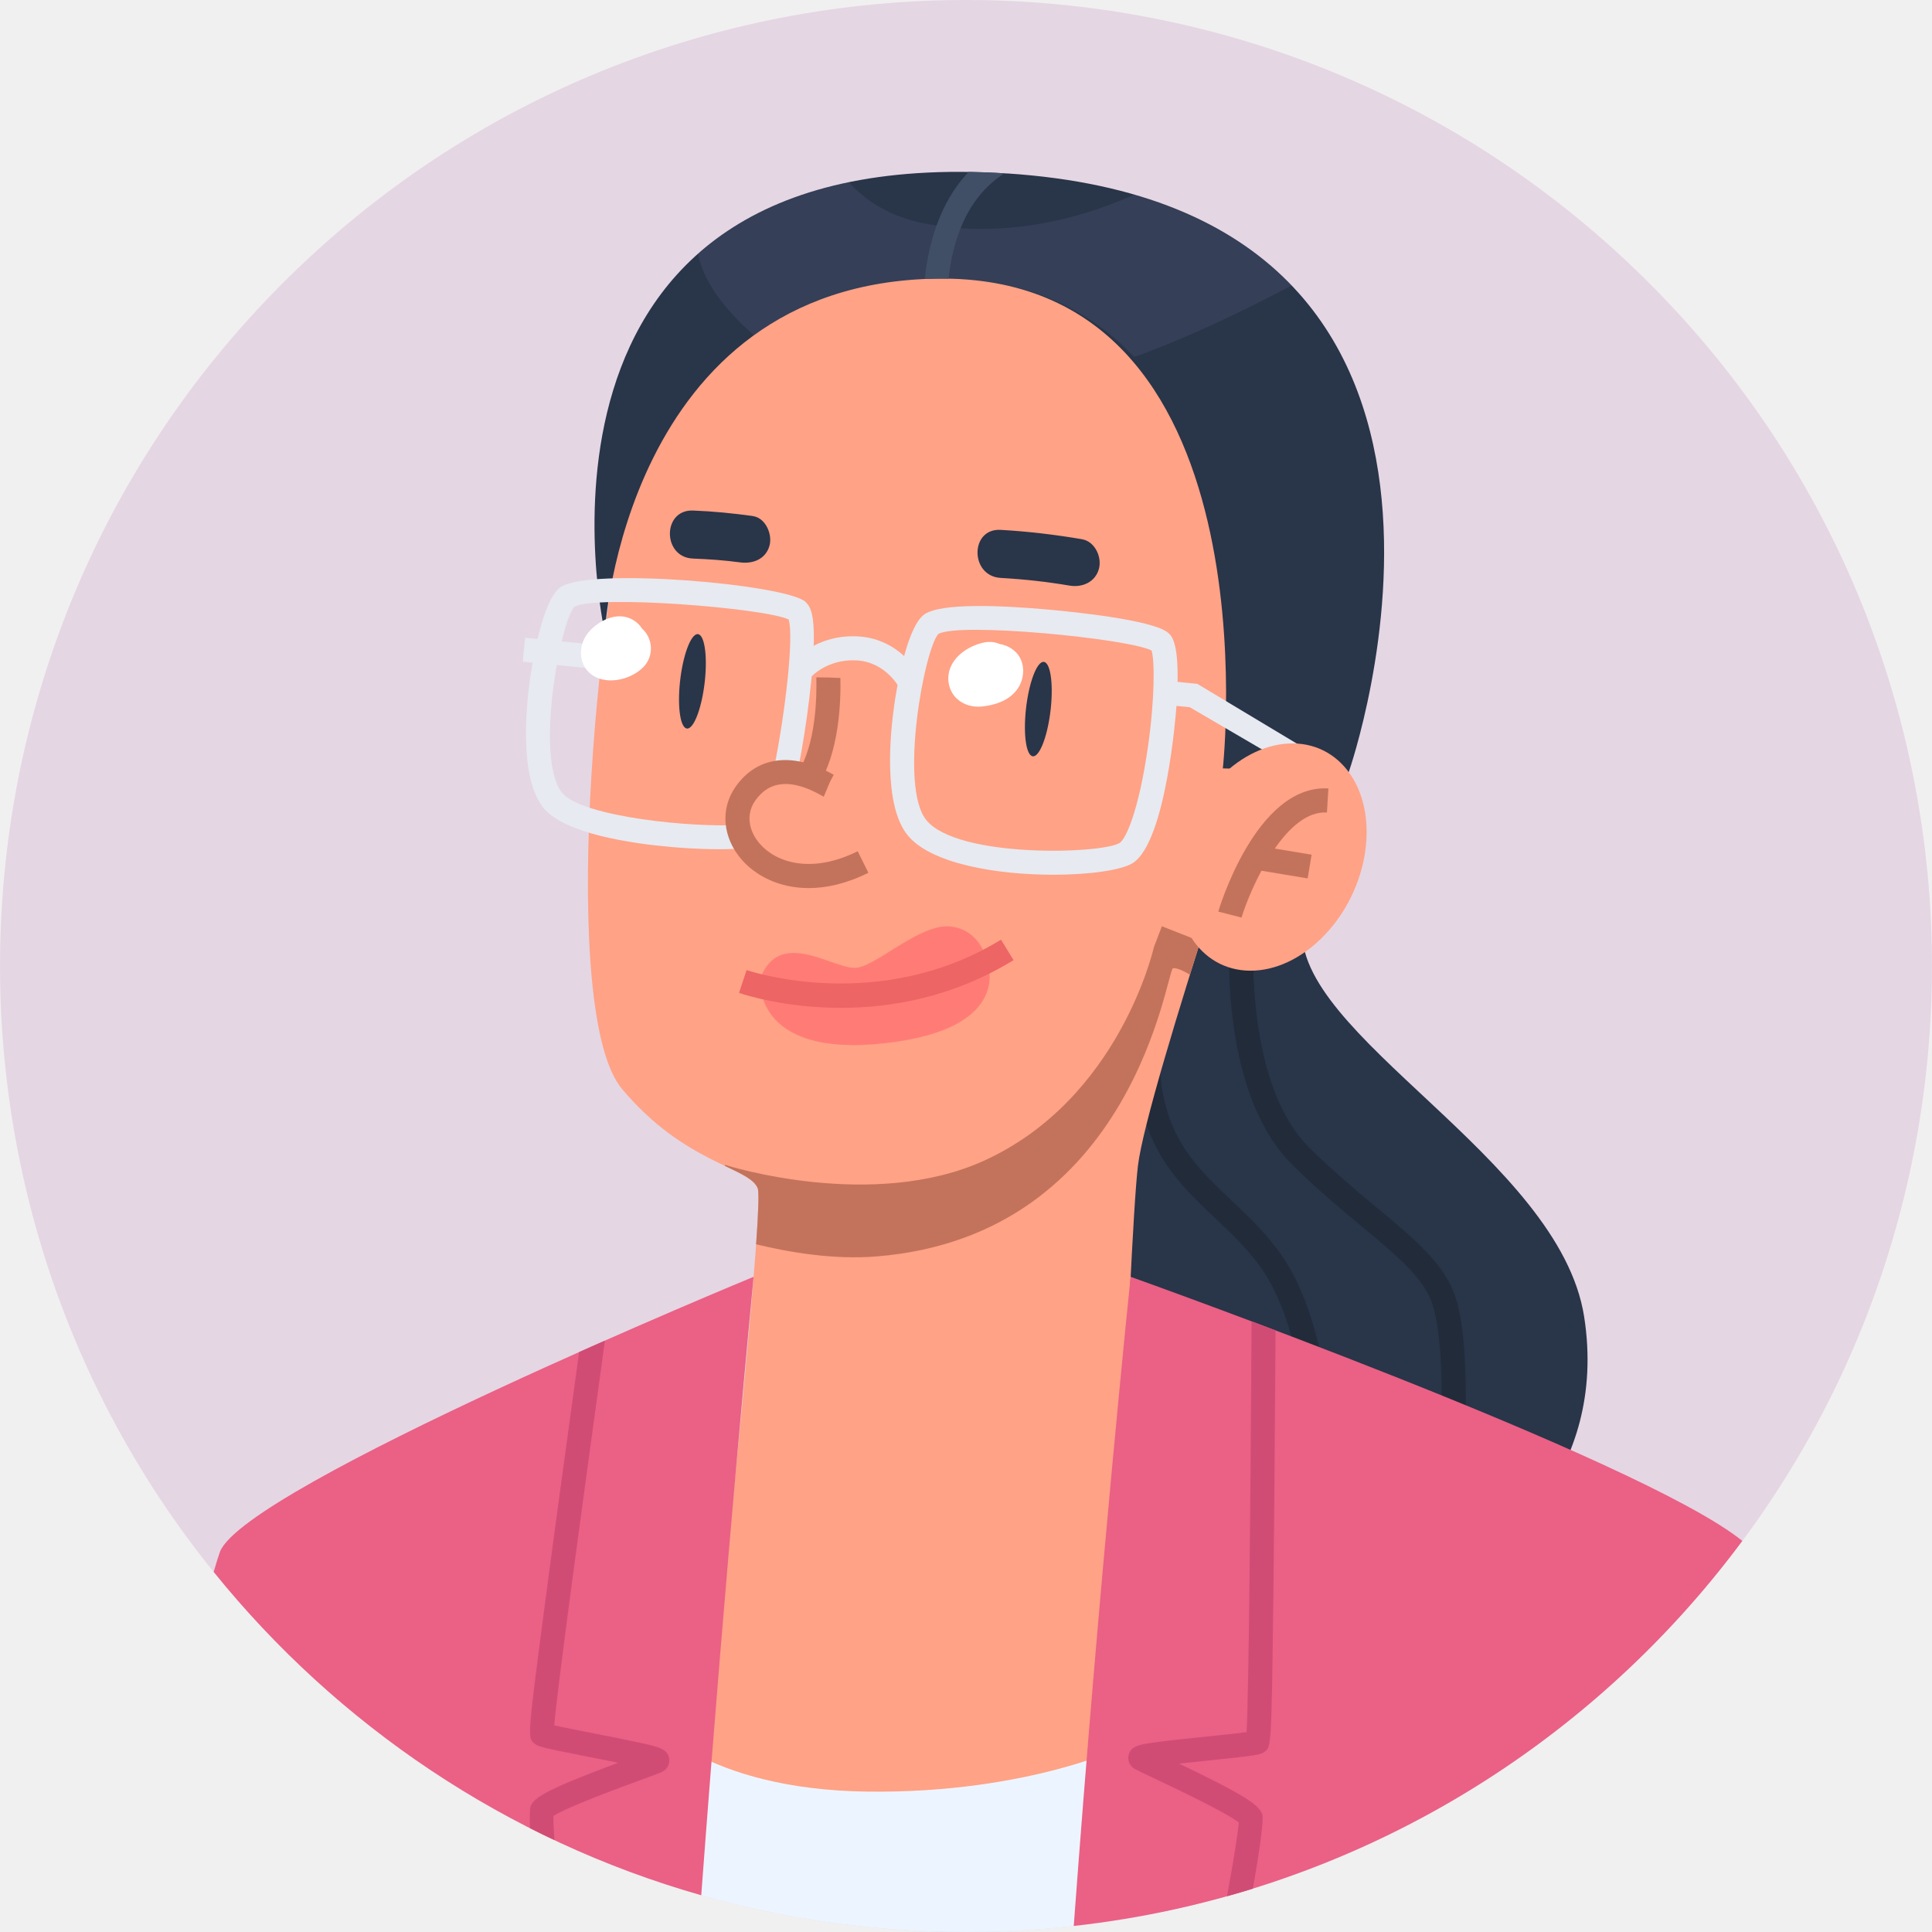
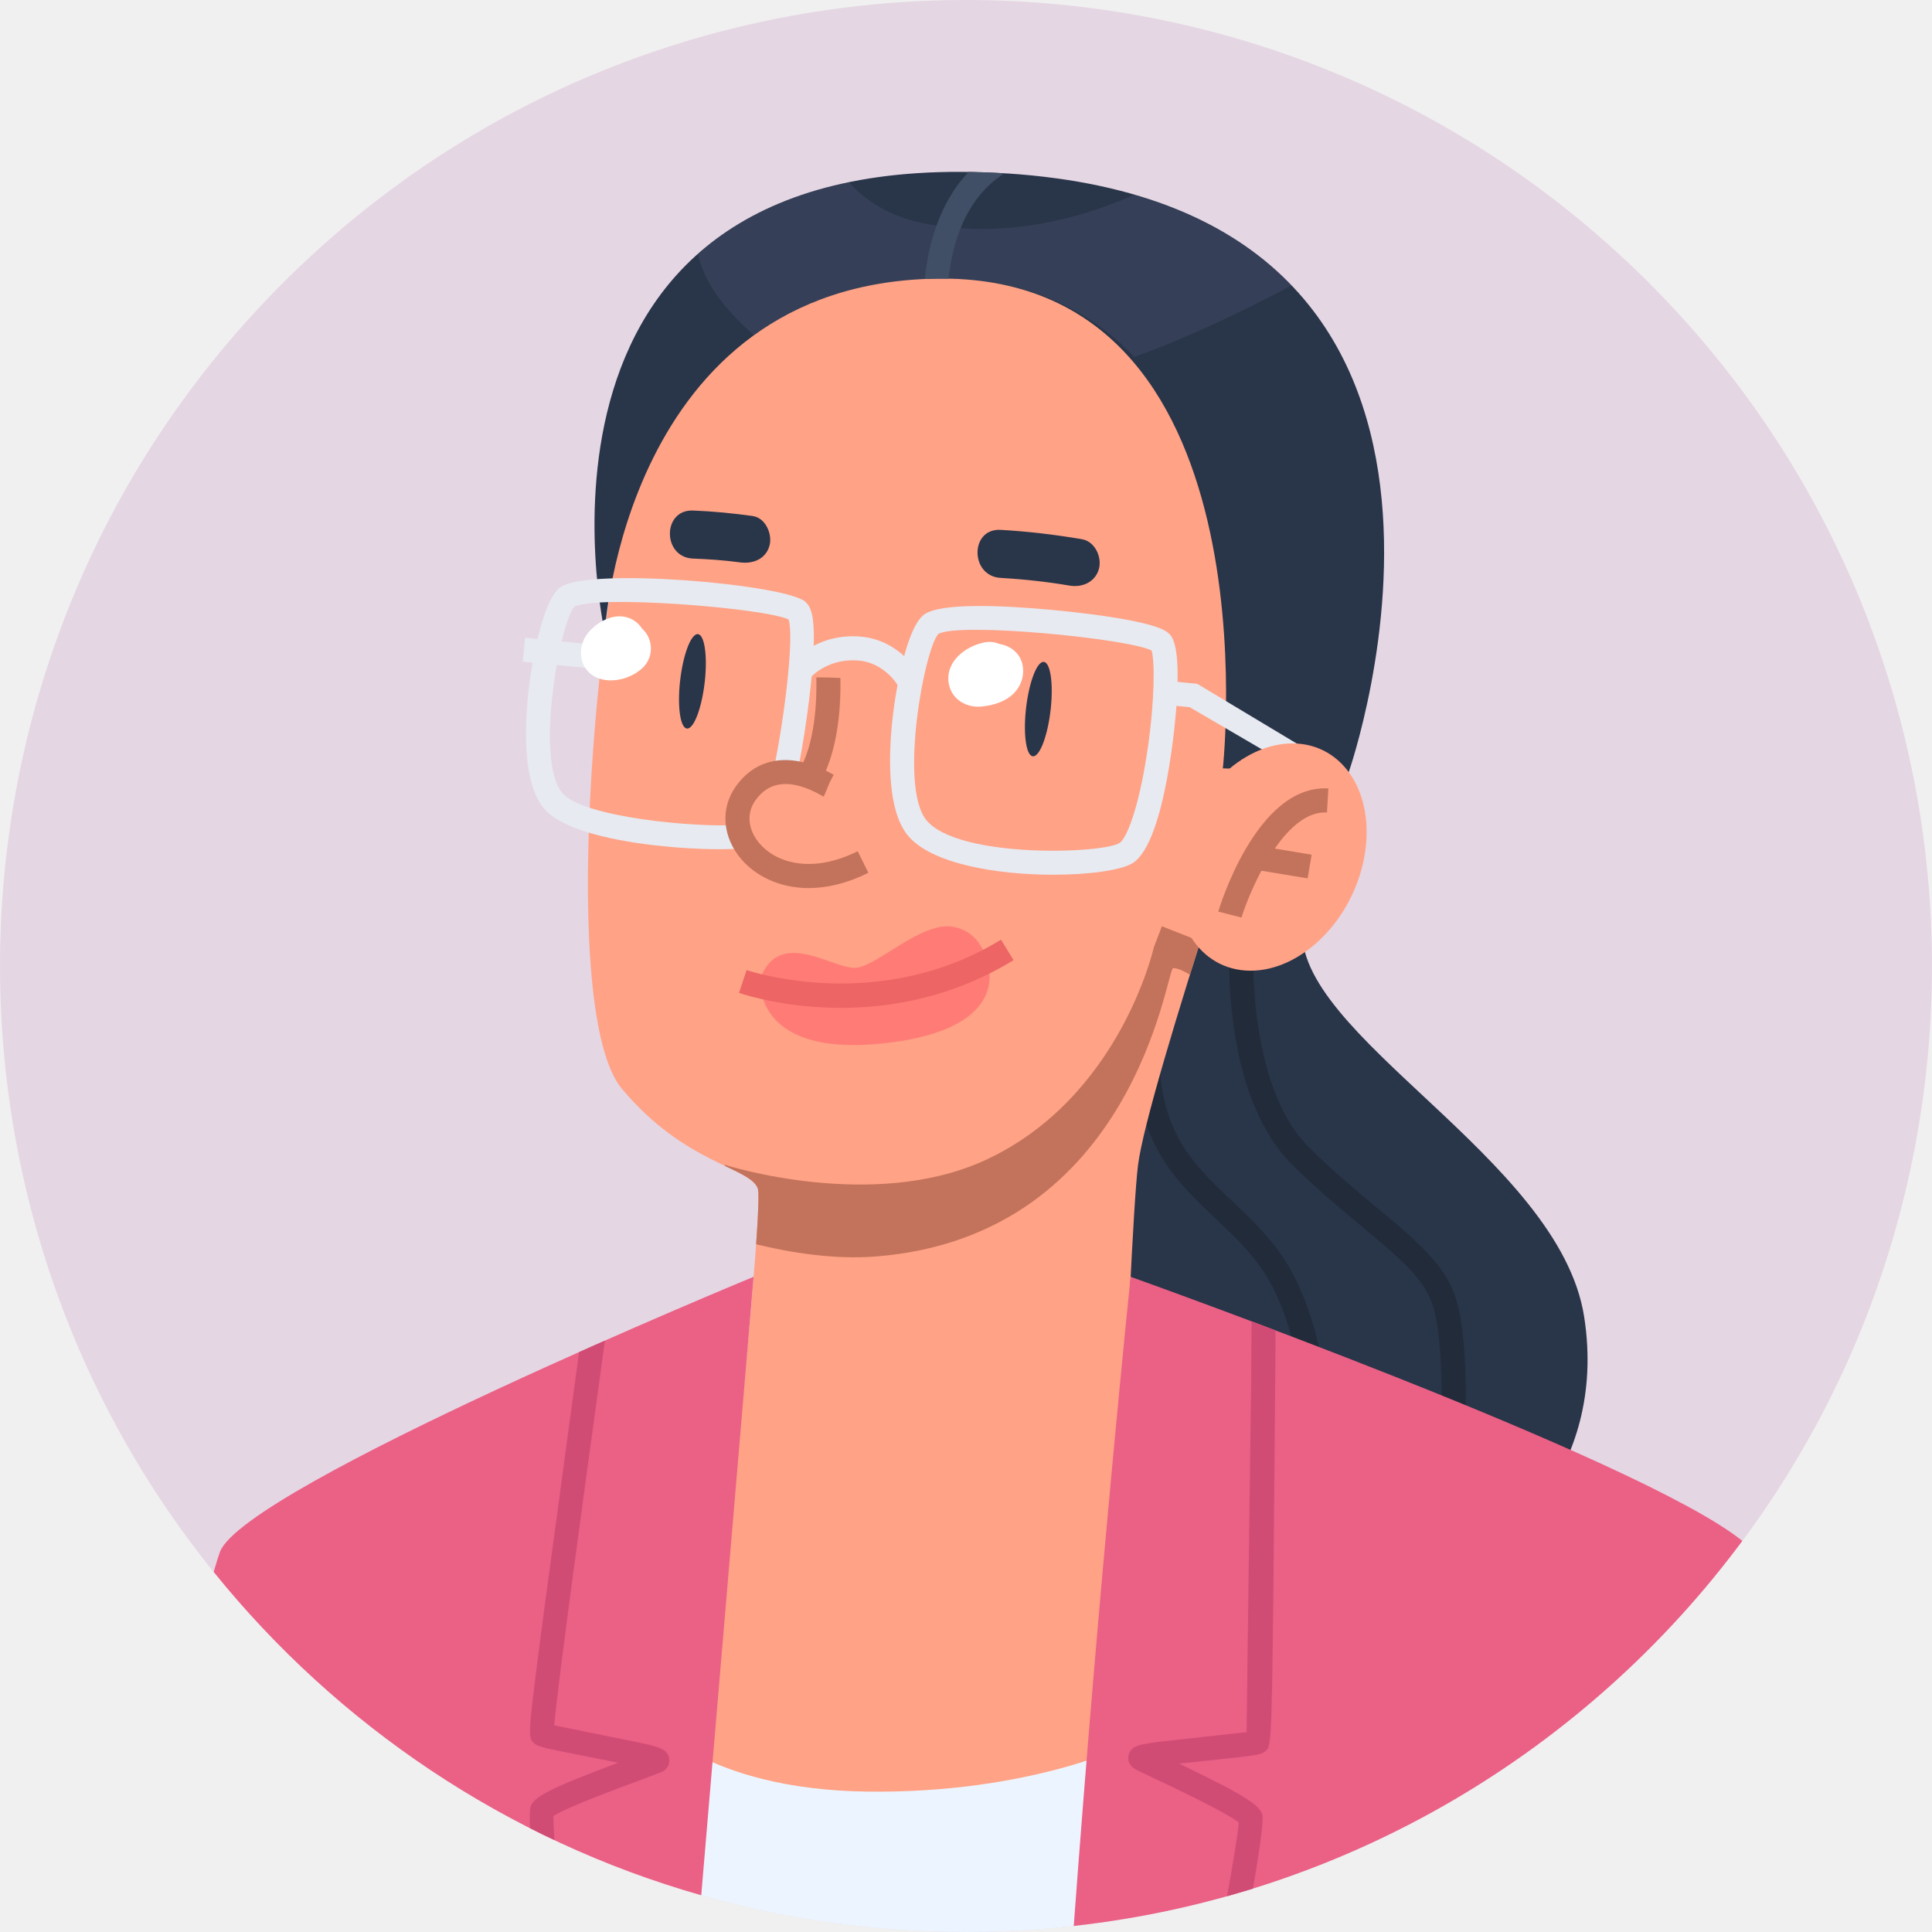
- <svg xmlns="http://www.w3.org/2000/svg" data-name="Layer 2" viewBox="0 0 412.71 412.71">
-   <g data-name="—ÎÓÈ_1">
-     <g data-name="C">
-       <circle cx="206.35" cy="206.35" r="206.35" transform="rotate(-45 206.351 206.346)" style="fill:#e5d6e3;stroke-width:0" />
-       <path d="M278.21 197.88s-46.92 4.6-47.8 5.04c-.89.44-2.36 104.3-2.36 105.48s89.7 21.83 89.99 23.02c.29 1.18 25.67-16.23 20.36-50.16-5.31-33.93-62.26-60.19-60.19-83.38z" style="fill:#293549;stroke-width:0" />
-       <path d="M283.69 303.95c-.02.08-.03.16-.05.24.02-.06.04-.15.05-.24z" style="fill:#212b3a;stroke-width:0" />
-       <path d="M294.26 258.11c-4.35-3.62-9.28-7.72-14.48-12.84-13.83-13.6-12-44.06-11.98-44.37l-5.12-.34c-.09 1.34-2.01 33.11 13.5 48.37 5.36 5.27 10.38 9.44 14.8 13.12 7.71 6.41 13.28 11.04 15.1 16.81 2.33 7.38 1.96 22.46 1.67 28.9-10.1-2.37-20.42-4.94-24.01-6.07-.2-6.36-2.52-22.83-10.01-33.6-3.2-4.6-6.98-8.17-10.62-11.61-9.7-9.17-18.08-17.08-14.69-42.04l-5.08-.69c-3.75 27.57 6.42 37.18 16.25 46.47 3.46 3.27 7.04 6.65 9.94 10.81 7.74 11.12 9.19 29.38 9.15 31.85l-.26.81.56.99c.66 1.18 1.09 1.95 30.61 8.78l2.93.68.21-3c.07-.95 1.55-23.41-1.74-33.82-2.28-7.2-8.65-12.5-16.71-19.21zm-15.52 44.53s.01-.05.02-.07c0 .02-.02.05-.02.07zm4.89 1.55c.03-.08.03-.16.05-.24.03-.2.06-.47.07-.82.03.26 0 .54-.07.82-.02.1-.03.18-.05.24z" style="fill:#212b3a;stroke-width:0" />
-       <path transform="rotate(-84.36 120.587 139.652)" style="fill:#e7eaf0;stroke-width:0" d="M118.02 130.94h5.13v17.42h-5.13z" />
-       <path d="M217.83 54.41c-61.42-7.75-78.7 33.42-81.79 43.91-8.92 30.22-16.65 118.24-3.16 134.31 13.49 16.07 27.26 16.65 28.99 21.24 1.72 4.59-12.34 133.74-12.34 133.74s87.53 2.01 87.53 0 4.02-121.97 6.03-138.62c2.01-16.65 30.71-100.45 31-102.46.29-2.01 5.17-84.38-56.25-92.13z" style="fill:#ffa286;stroke-width:0" />
-       <path d="M148.99 135.46c-1.46.05-3.13 4.61-3.73 10.18-.59 5.57.11 10.05 1.58 9.99 1.46-.05 3.13-4.61 3.73-10.18.59-5.57-.11-10.05-1.58-9.99zM222.88 141.39c-1.46.05-3.13 4.61-3.73 10.18-.59 5.57.11 10.05 1.58 9.99 1.46-.05 3.13-4.61 3.73-10.18.59-5.57-.11-10.05-1.58-9.99z" style="fill:#293549;stroke-width:0" />
-       <path d="M249.58 135.22c-3.03-2.76-20.11-4.5-25.27-4.97-10.26-.93-23.24-1.51-26.83.98-3.89 2.7-6.05 16.54-6.44 19.28-.89 6.23-2.4 21.41 2.82 27.88 5 6.19 19.27 8.47 31.14 8.47 7.93 0 14.79-1.02 17.08-2.56 7.05-4.76 9.13-32.05 9.21-33.21.98-13.41-.9-15.13-1.7-15.87zm-4.41 24.64c-1.89 13.12-4.6 19.26-5.96 20.18-3.53 2.38-34.68 3.39-41.35-4.88-5.84-7.23-.37-36.58 2.6-39.74 4.49-2.54 40.38.96 45.53 3.53.66 1.97.75 10.09-.81 20.91z" style="fill:#e7eaf0;stroke-width:0" />
-       <path d="M183.18 135.94c-9.14-.44-14.02 5.52-14.23 5.77l4 3.22c.14-.17 3.56-4.18 9.98-3.86 6.28.31 9.14 5.76 9.25 5.98l4.6-2.28c-.17-.34-4.26-8.37-13.6-8.83z" style="fill:#e7eaf0;stroke-width:0" />
-       <path d="M160.8 110.23c-4.24-.58-8.47-1.01-12.75-1.17-6.6-.25-6.59 10.01 0 10.26 3.35.13 6.7.36 10.02.81 2.74.37 5.51-.66 6.31-3.58.66-2.39-.82-5.94-3.58-6.31zM231.17 115.19c-5.77-.98-11.57-1.67-17.41-2-6.6-.38-6.58 9.89 0 10.26 4.93.28 9.81.81 14.68 1.64 2.73.47 5.53-.72 6.31-3.58.68-2.47-.84-5.84-3.58-6.31z" style="fill:#293549;stroke-width:0" />
-       <path d="M203.23 197.93c-6.41-.81-15.27 7.84-19.96 8.76-4.68.92-16.6-8.96-20.87 2.34 0 0-1.83 16.9 26.37 13.85 28.2-3.05 22.08-17.53 22.08-17.53s-1.21-6.6-7.62-7.41z" style="fill:#ff7c76;stroke-width:0" />
-       <path d="M246.48 202.37c-.07.32-7.36 32.34-36.13 45.51-23.93 10.96-55.16 1.07-55.45.96l-.08.2c3.75 1.8 6.37 2.99 7.05 4.83.29.78.13 5.18-.35 11.93 7.04 1.72 16.56 3.33 25.67 2.6 55.35-4.44 62.03-61.49 63.4-61.58.88-.06 2.23.57 3.6 1.39.73-2.35 1.48-4.73 2.23-7.11l-8.22-3.23-1.72 4.49z" style="fill:#c3735b;stroke-width:0" />
-       <path d="M215.17 37.06c-109.87-7.16-85.98 98-85.98 98s4.14-74.4 70.75-75.54c73.03-1.25 61.28 104.62 61.28 104.62l26.9.78s42.21-120.37-72.94-127.87z" style="fill:#293549;stroke-width:0" />
-       <path d="M242.28 41.59c-14.08 6.29-30.45 9.24-45.65 5.95-6.08-1.32-11.63-4.38-15.25-8.62-13.96 2.87-24.44 8.36-32.27 15.32.12.61.26 1.21.45 1.81 1.91 6.11 6.76 11.38 11.49 15.57 9.72-7.03 22.39-11.81 38.89-12.1 19.06-.33 32.65 6.5 42.35 16.74 11.55-4.15 22.74-9.55 33.61-15.25-7.95-8.31-18.84-15.15-33.6-19.43z" style="fill:#bbb4ff;opacity:.08;stroke-width:0" />
-       <path d="M197.57 59.6c.78-.03 1.57-.07 2.37-.08.92-.02 1.82 0 2.71.01.7-6.93 3.27-17.03 11.93-22.51-2.63-.16-5.18-.25-7.66-.29-6.56 6.86-8.71 16.29-9.36 22.86z" style="fill:#404f66;stroke-width:0" />
-       <path style="fill:#e7eaf0;stroke-width:0" d="m249.15 145.43-.5 5.11 5.49.53 18.47 10.79 5.37-2.44-22.22-13.34-6.61-.65z" />
-       <path d="M276.19 158.81c-10.93-.07-21.84 10.75-24.36 24.15-2.52 13.41 4.29 24.33 15.22 24.4 10.93.07 21.84-10.75 24.36-24.15 2.52-13.41-4.29-24.33-15.22-24.4z" style="fill:#ffa286;stroke-width:0" />
-       <path d="m283.46 173.55.31-5.12c-15.47-.93-23.45 26.02-23.52 26.3l4.97 1.28c.44-1.56 1.94-5.7 4.24-10.01l9.88 1.64.84-5.06-7.86-1.31c3.04-4.4 6.88-7.96 11.15-7.71z" style="fill:#c3735b;stroke-width:0" />
-       <path d="M159.5 207.24h-.02l-1.61 4.86c1.63.55 10.13 3.2 21.77 3.2 10.61 0 23.83-2.2 36.87-10.2l-2.68-4.37c-25.8 15.82-53.17 6.89-54.32 6.51z" style="fill:#ed6565;stroke-width:0" />
-       <path d="M172.11 128.59c-4.14-3.78-46.21-7.45-52.38-3.16-3.96 2.75-6.11 16.83-6.51 19.63-.86 6.16-2.31 21.17 2.89 27.54 4.54 5.56 19 7.6 27.22 8.33 1.48.13 5.84.48 10.33.48 2.04 0 4.11-.07 5.95-.27-.84-1.52-1.34-3.22-1.38-4.95-9.84.7-33.92-1.66-38.15-6.83-5.88-7.19-.37-36.57 2.61-39.73 4.53-2.61 40.47.22 45.78 2.7 1.16 3.71-.75 20.08-3.11 31.67h.05c1.75-.18 3.45-.12 5.11.12 1.95-9.68 3.25-21.27 3.33-27.1.08-5.57-.64-7.39-1.75-8.4z" style="fill:#e7eaf0;stroke-width:0" />
-       <path d="M174.38 144.69c.11 3.87 0 14.42-4.09 20.55l4.27 2.85c4.82-7.23 5.07-18.66 4.96-23.26-1.71-.1-3.42-.13-5.14-.13z" style="fill:#c3735b;stroke-width:0" />
-       <path d="M162.3 180.24c-2.52-2.92-2.9-6.44-.99-9.19 3.02-4.34 7.76-4.73 14.09-1.17.29.16.49.26.57.3l1.32-3.15.8-1.52-.18-.1c-8.66-4.86-16.24-3.87-20.82 2.72-3.26 4.69-2.74 10.77 1.32 15.47 2.87 3.32 7.85 6.11 14.34 6.11 3.78 0 8.07-.94 12.75-3.27l-2.28-4.6c-10.09 5.01-17.58 2.27-20.92-1.6z" style="fill:#c3735b;stroke-width:0" />
-       <path d="M137.15 134.28c-.44-.7-1.03-1.31-1.78-1.77-2.15-1.33-4.63-.98-6.75.19-1.39.76-2.9 2.08-3.67 3.49-1.34 2.43-1.14 5.64.99 7.56 3.13 2.82 8.75 1.59 11.52-1.27 2.28-2.36 2.04-6.11-.31-8.21zM213.56 137.58c-1.04-.46-2.22-.58-3.43-.32-3.11.68-6.42 2.79-7.33 6.01-.59 2.11 0 4.53 1.65 6.02 1.47 1.33 3.41 1.84 5.35 1.63 3.15-.34 6.46-1.52 8.02-4.53 1.21-2.34 1.01-5.48-1.06-7.3a6.236 6.236 0 0 0-3.21-1.51z" style="fill:#fff;stroke-width:0" />
-       <path d="M206.35 412.71c11.94 0 23.64-1.03 35.02-2.97l-.08-37.16s-21.17 10.59-56.02 10.14c-34.85-.44-46.75-15.44-46.75-15.44l-1.81 33.36c21.76 7.8 45.2 12.06 69.64 12.06z" style="fill:#ecf5ff;stroke-width:0" />
-       <path d="M47 331.47c-.28.73-.74 2.2-1.35 4.32 26.41 32.74 62.6 57.25 104.15 69.07 5.34-71.86 11.18-132.11 11.18-132.11S52.48 317.48 47 331.47z" style="fill:#eb6085;stroke-width:0" />
-       <path d="M136.42 372.22c-2.69-.59-6.17-1.27-9.53-1.93-2.98-.58-6.5-1.27-8.5-1.73.78-8.96 6.4-49.91 9.22-70.43.71-5.14 1.23-8.94 1.61-11.75-1.8.8-3.64 1.61-5.51 2.45l-1.18 8.61c-1.83 13.3-4.33 31.51-6.26 46.24-3.6 27.36-3.52 27.43-2.26 28.63.81.77 1.32.95 11.9 3.02 1.85.36 4.06.79 6.15 1.22-14.92 5.56-17.82 7.32-18.67 9.19-.22.48-.27 2.17-.18 4.79 1.73.88 3.48 1.73 5.23 2.55-.16-2.42-.24-4.19-.24-5.13 2.79-1.89 14.69-6.25 18.75-7.74 2.85-1.05 4.03-1.48 4.54-1.74 1.03-.52 1.62-1.61 1.47-2.74-.29-2.14-2.25-2.57-6.54-3.52z" style="fill:#d14c75;stroke-width:0" />
-       <path d="M229.37 411.42c58.45-6.49 109.52-37.38 142.82-82.26-21.9-17.64-130.67-56.41-130.67-56.41s-6.66 64.05-12.15 138.67z" style="fill:#eb6085;stroke-width:0" />
-       <path d="M267.28 294.35c-.14 20.46-.46 66.38-.99 75.66-2.01.28-5.65.65-8.72.97-3.41.35-6.93.71-9.66 1.06-4.36.56-6.34.81-6.83 2.91-.25 1.1.24 2.25 1.22 2.86.49.3 1.62.84 4.36 2.13 3.92 1.85 15.37 7.27 17.98 9.4-.18 2.02-1.05 7.69-2.52 15.73 1.85-.52 3.69-1.05 5.52-1.62 1.55-8.79 2.36-14.86 2-15.88-.68-1.94-3.41-3.96-17.77-10.83 2.12-.24 4.36-.47 6.23-.66 10.73-1.11 11.25-1.24 12.12-1.93 1.3-1.03 1.4-1.12 1.77-31.3.2-16.13.33-35.58.42-48.46.03-3.99.05-7.56.07-10.19-1.75-.67-3.46-1.31-5.12-1.93-.02 2.14-.05 5.8-.09 12.08z" style="fill:#d14c75;stroke-width:0" />
-     </g>
+ <svg xmlns="http://www.w3.org/2000/svg" viewBox="0 0 412.71 412.71">
+   <circle cx="206.35" cy="206.35" r="206.35" transform="rotate(315 206.351 206.346)" fill="#e5d6e3" />
+   <path d="M278.21 197.88l-47.8 5.04c-.89.44-2.36 104.3-2.36 105.48s89.7 21.83 89.99 23.02c.29 1.18 25.67-16.23 20.36-50.16s-62.26-60.19-60.19-83.38z" fill="#293549" />
+   <g fill="#212b3a">
+     <path d="M283.69 303.95l-.05.24c.02-.06.04-.15.05-.24z" />
+     <path d="M294.26 258.11c-4.35-3.62-9.28-7.72-14.48-12.84-13.83-13.6-12-44.06-11.98-44.37l-5.12-.34c-.09 1.34-2.01 33.11 13.5 48.37 5.36 5.27 10.38 9.44 14.8 13.12 7.71 6.41 13.28 11.04 15.1 16.81 2.33 7.38 1.96 22.46 1.67 28.9-10.1-2.37-20.42-4.94-24.01-6.07-.2-6.36-2.52-22.83-10.01-33.6-3.2-4.6-6.98-8.17-10.62-11.61-9.7-9.17-18.08-17.08-14.69-42.04l-5.08-.69c-3.75 27.57 6.42 37.18 16.25 46.47 3.46 3.27 7.04 6.65 9.94 10.81 7.74 11.12 9.19 29.38 9.15 31.85l-.26.81.56.99c.66 1.18 1.09 1.95 30.61 8.78l2.93.68.21-3c.07-.95 1.55-23.41-1.74-33.82-2.28-7.2-8.65-12.5-16.71-19.21zm-15.52 44.53s.01-.05.02-.07c0 .02-.02.05-.02.07zm4.89 1.55c.03-.08.03-.16.05-.24.03-.2.06-.47.07-.82.03.26 0 .54-.07.82-.02.1-.03.18-.05.24z" />
  </g>
+   <path d="M111.665 141.35l.504-5.105 17.336 1.712-.504 5.105z" fill="#e7eaf0" />
+   <path d="M217.83 54.41c-61.42-7.75-78.7 33.42-81.79 43.91-8.92 30.22-16.65 118.24-3.16 134.31s27.26 16.65 28.99 21.24c1.72 4.59-12.34 133.74-12.34 133.74s87.53 2.01 87.53 0 4.02-121.97 6.03-138.62 30.71-100.45 31-102.46 5.17-84.38-56.25-92.13z" fill="#ffa286" />
+   <path d="M148.99 135.46c-1.46.05-3.13 4.61-3.73 10.18-.59 5.57.11 10.05 1.58 9.99 1.46-.05 3.13-4.61 3.73-10.18.59-5.57-.11-10.05-1.58-9.99zm73.89 5.93c-1.46.05-3.13 4.61-3.73 10.18-.59 5.57.11 10.05 1.58 9.99 1.46-.05 3.13-4.61 3.73-10.18.59-5.57-.11-10.05-1.58-9.99z" fill="#293549" />
+   <g fill="#e7eaf0">
+     <path d="M249.58 135.22c-3.03-2.76-20.11-4.5-25.27-4.97-10.26-.93-23.24-1.51-26.83.98-3.89 2.7-6.05 16.54-6.44 19.28-.89 6.23-2.4 21.41 2.82 27.88 5 6.19 19.27 8.47 31.14 8.47 7.93 0 14.79-1.02 17.08-2.56 7.05-4.76 9.13-32.05 9.21-33.21.98-13.41-.9-15.13-1.7-15.87zm-4.41 24.64c-1.89 13.12-4.6 19.26-5.96 20.18-3.53 2.38-34.68 3.39-41.35-4.88-5.84-7.23-.37-36.58 2.6-39.74 4.49-2.54 40.38.96 45.53 3.53.66 1.97.75 10.09-.81 20.91z" />
+     <path d="M183.18 135.94c-9.14-.44-14.02 5.52-14.23 5.77l4 3.22c.14-.17 3.56-4.18 9.98-3.86 6.28.31 9.14 5.76 9.25 5.98l4.6-2.28c-.17-.34-4.26-8.37-13.6-8.83z" />
+   </g>
+   <path d="M160.8 110.23c-4.24-.58-8.47-1.01-12.75-1.17-6.6-.25-6.59 10.01 0 10.26 3.35.13 6.7.36 10.02.81 2.74.37 5.51-.66 6.31-3.58.66-2.39-.82-5.94-3.58-6.31zm70.37 4.96c-5.77-.98-11.57-1.67-17.41-2-6.6-.38-6.58 9.89 0 10.26 4.93.28 9.81.81 14.68 1.64 2.73.47 5.53-.72 6.31-3.58.68-2.47-.84-5.84-3.58-6.31z" fill="#293549" />
+   <path d="M203.23 197.93c-6.41-.81-15.27 7.84-19.96 8.76-4.68.92-16.6-8.96-20.87 2.34 0 0-1.83 16.9 26.37 13.85s22.08-17.53 22.08-17.53-1.21-6.6-7.62-7.41z" fill="#ff7c76" />
+   <path d="M246.48 202.37c-.07.32-7.36 32.34-36.13 45.51-23.93 10.96-55.16 1.07-55.45.96l-.08.2c3.75 1.8 6.37 2.99 7.05 4.83.29.78.13 5.18-.35 11.93 7.04 1.72 16.56 3.33 25.67 2.6 55.35-4.44 62.03-61.49 63.4-61.58.88-.06 2.23.57 3.6 1.39l2.23-7.11-8.22-3.23-1.72 4.49z" fill="#c3735b" />
+   <path d="M215.17 37.06c-109.87-7.16-85.98 98-85.98 98s4.14-74.4 70.75-75.54c73.03-1.25 61.28 104.62 61.28 104.62l26.9.78s42.21-120.37-72.94-127.87z" fill="#293549" />
+   <path d="M242.28 41.59c-14.08 6.29-30.45 9.24-45.65 5.95-6.08-1.32-11.63-4.38-15.25-8.62-13.96 2.87-24.44 8.36-32.27 15.32.12.61.26 1.21.45 1.81 1.91 6.11 6.76 11.38 11.49 15.57 9.72-7.03 22.39-11.81 38.89-12.1 19.06-.33 32.65 6.5 42.35 16.74 11.55-4.15 22.74-9.55 33.61-15.25-7.95-8.31-18.84-15.15-33.6-19.43z" fill="#bbb4ff" opacity=".08" />
+   <path d="M197.57 59.6l2.37-.08 2.71.01c.7-6.93 3.27-17.03 11.93-22.51-2.63-.16-5.18-.25-7.66-.29-6.56 6.86-8.71 16.29-9.36 22.86z" fill="#404f66" />
+   <path d="m249.15 145.43-.5 5.11 5.49.53 18.47 10.79 5.37-2.44-22.22-13.34-6.61-.65z" fill="#e7eaf0" />
+   <path d="M276.19 158.81c-10.93-.07-21.84 10.75-24.36 24.15-2.52 13.41 4.29 24.33 15.22 24.4s21.84-10.75 24.36-24.15c2.52-13.41-4.29-24.33-15.22-24.4z" fill="#ffa286" />
+   <path d="m283.46 173.55.31-5.12c-15.47-.93-23.45 26.02-23.52 26.3l4.97 1.28c.44-1.56 1.94-5.7 4.24-10.01l9.88 1.64.84-5.06-7.86-1.31c3.04-4.4 6.88-7.96 11.15-7.71z" fill="#c3735b" />
+   <path d="M159.5 207.24h-.02l-1.61 4.86c1.63.55 10.13 3.2 21.77 3.2 10.61 0 23.83-2.2 36.87-10.2l-2.68-4.37c-25.8 15.82-53.17 6.89-54.32 6.51z" fill="#ed6565" />
+   <path d="M172.11 128.59c-4.14-3.78-46.21-7.45-52.38-3.16-3.96 2.75-6.11 16.83-6.51 19.63-.86 6.16-2.31 21.17 2.89 27.54 4.54 5.56 19 7.6 27.22 8.33 1.48.13 5.84.48 10.33.48 2.04 0 4.11-.07 5.95-.27-.84-1.52-1.34-3.22-1.38-4.95-9.84.7-33.92-1.66-38.15-6.83-5.88-7.19-.37-36.57 2.61-39.73 4.53-2.61 40.47.22 45.78 2.7 1.16 3.71-.75 20.08-3.11 31.67h.05c1.75-.18 3.45-.12 5.11.12 1.95-9.68 3.25-21.27 3.33-27.1.08-5.57-.64-7.39-1.75-8.4z" fill="#e7eaf0" />
+   <g fill="#c3735b">
+     <path d="M174.38 144.69c.11 3.87 0 14.42-4.09 20.55l4.27 2.85c4.82-7.23 5.07-18.66 4.96-23.26-1.71-.1-3.42-.13-5.14-.13z" />
+     <path d="M162.3 180.24c-2.52-2.92-2.9-6.44-.99-9.19 3.02-4.34 7.76-4.73 14.09-1.17.29.16.49.26.57.3l1.32-3.15.8-1.52-.18-.1c-8.66-4.86-16.24-3.87-20.82 2.72-3.26 4.69-2.74 10.77 1.32 15.47 2.87 3.32 7.85 6.11 14.34 6.11 3.78 0 8.07-.94 12.75-3.27l-2.28-4.6c-10.09 5.01-17.58 2.27-20.92-1.6z" />
+   </g>
+   <path d="M137.15 134.28c-.44-.7-1.03-1.31-1.78-1.77-2.15-1.33-4.63-.98-6.75.19-1.39.76-2.9 2.08-3.67 3.49-1.34 2.43-1.14 5.64.99 7.56 3.13 2.82 8.75 1.59 11.52-1.27 2.28-2.36 2.04-6.11-.31-8.21zm76.41 3.3c-1.04-.46-2.22-.58-3.43-.32-3.11.68-6.42 2.79-7.33 6.01-.59 2.11 0 4.53 1.65 6.02 1.47 1.33 3.41 1.84 5.35 1.63 3.15-.34 6.46-1.52 8.02-4.53 1.21-2.34 1.01-5.48-1.06-7.3a6.236 6.236 0 0 0-3.21-1.51z" fill="#fff" />
+   <path d="M206.35 412.71c11.94 0 23.64-1.03 35.02-2.97l-.08-37.16s-21.17 10.59-56.02 10.14c-34.85-.44-46.75-15.44-46.75-15.44l-1.81 33.36c21.76 7.8 45.2 12.06 69.64 12.06z" fill="#ecf5ff" />
+   <path d="M47 331.47c-.28.73-.74 2.2-1.35 4.32 26.41 32.74 62.6 57.25 104.15 69.07l11.18-132.11S52.48 317.48 47 331.47z" fill="#eb6085" />
+   <path d="M136.42 372.22l-9.53-1.93-8.5-1.73c.78-8.96 6.4-49.91 9.22-70.43l1.61-11.75-5.51 2.45-1.18 8.61-6.26 46.24c-3.6 27.36-3.52 27.43-2.26 28.63.81.77 1.32.95 11.9 3.02l6.15 1.22c-14.92 5.56-17.82 7.32-18.67 9.19-.22.48-.27 2.17-.18 4.79a180.01 180.01 0 0 0 5.23 2.55c-.16-2.42-.24-4.19-.24-5.13 2.79-1.89 14.69-6.25 18.75-7.74l4.54-1.74c1.03-.52 1.62-1.61 1.47-2.74-.29-2.14-2.25-2.57-6.54-3.52z" fill="#d14c75" />
+   <path d="M229.37 411.42c58.45-6.49 109.52-37.38 142.82-82.26-21.9-17.64-130.67-56.41-130.67-56.41s-6.66 64.05-12.15 138.67z" fill="#eb6085" />
+   <path d="M267.28 294.35l-.99 75.66-8.72.97-9.66 1.06c-4.36.56-6.34.81-6.83 2.91-.25 1.1.24 2.25 1.22 2.86.49.3 1.62.84 4.36 2.13 3.92 1.85 15.37 7.27 17.98 9.4-.18 2.02-1.05 7.69-2.52 15.73l5.52-1.62c1.55-8.79 2.36-14.86 2-15.88-.68-1.94-3.41-3.96-17.77-10.83l6.23-.66c10.73-1.11 11.25-1.24 12.12-1.93 1.3-1.03 1.4-1.12 1.77-31.3l.42-48.46.07-10.19-5.12-1.93-.09 12.08z" fill="#d14c75" />
</svg>
